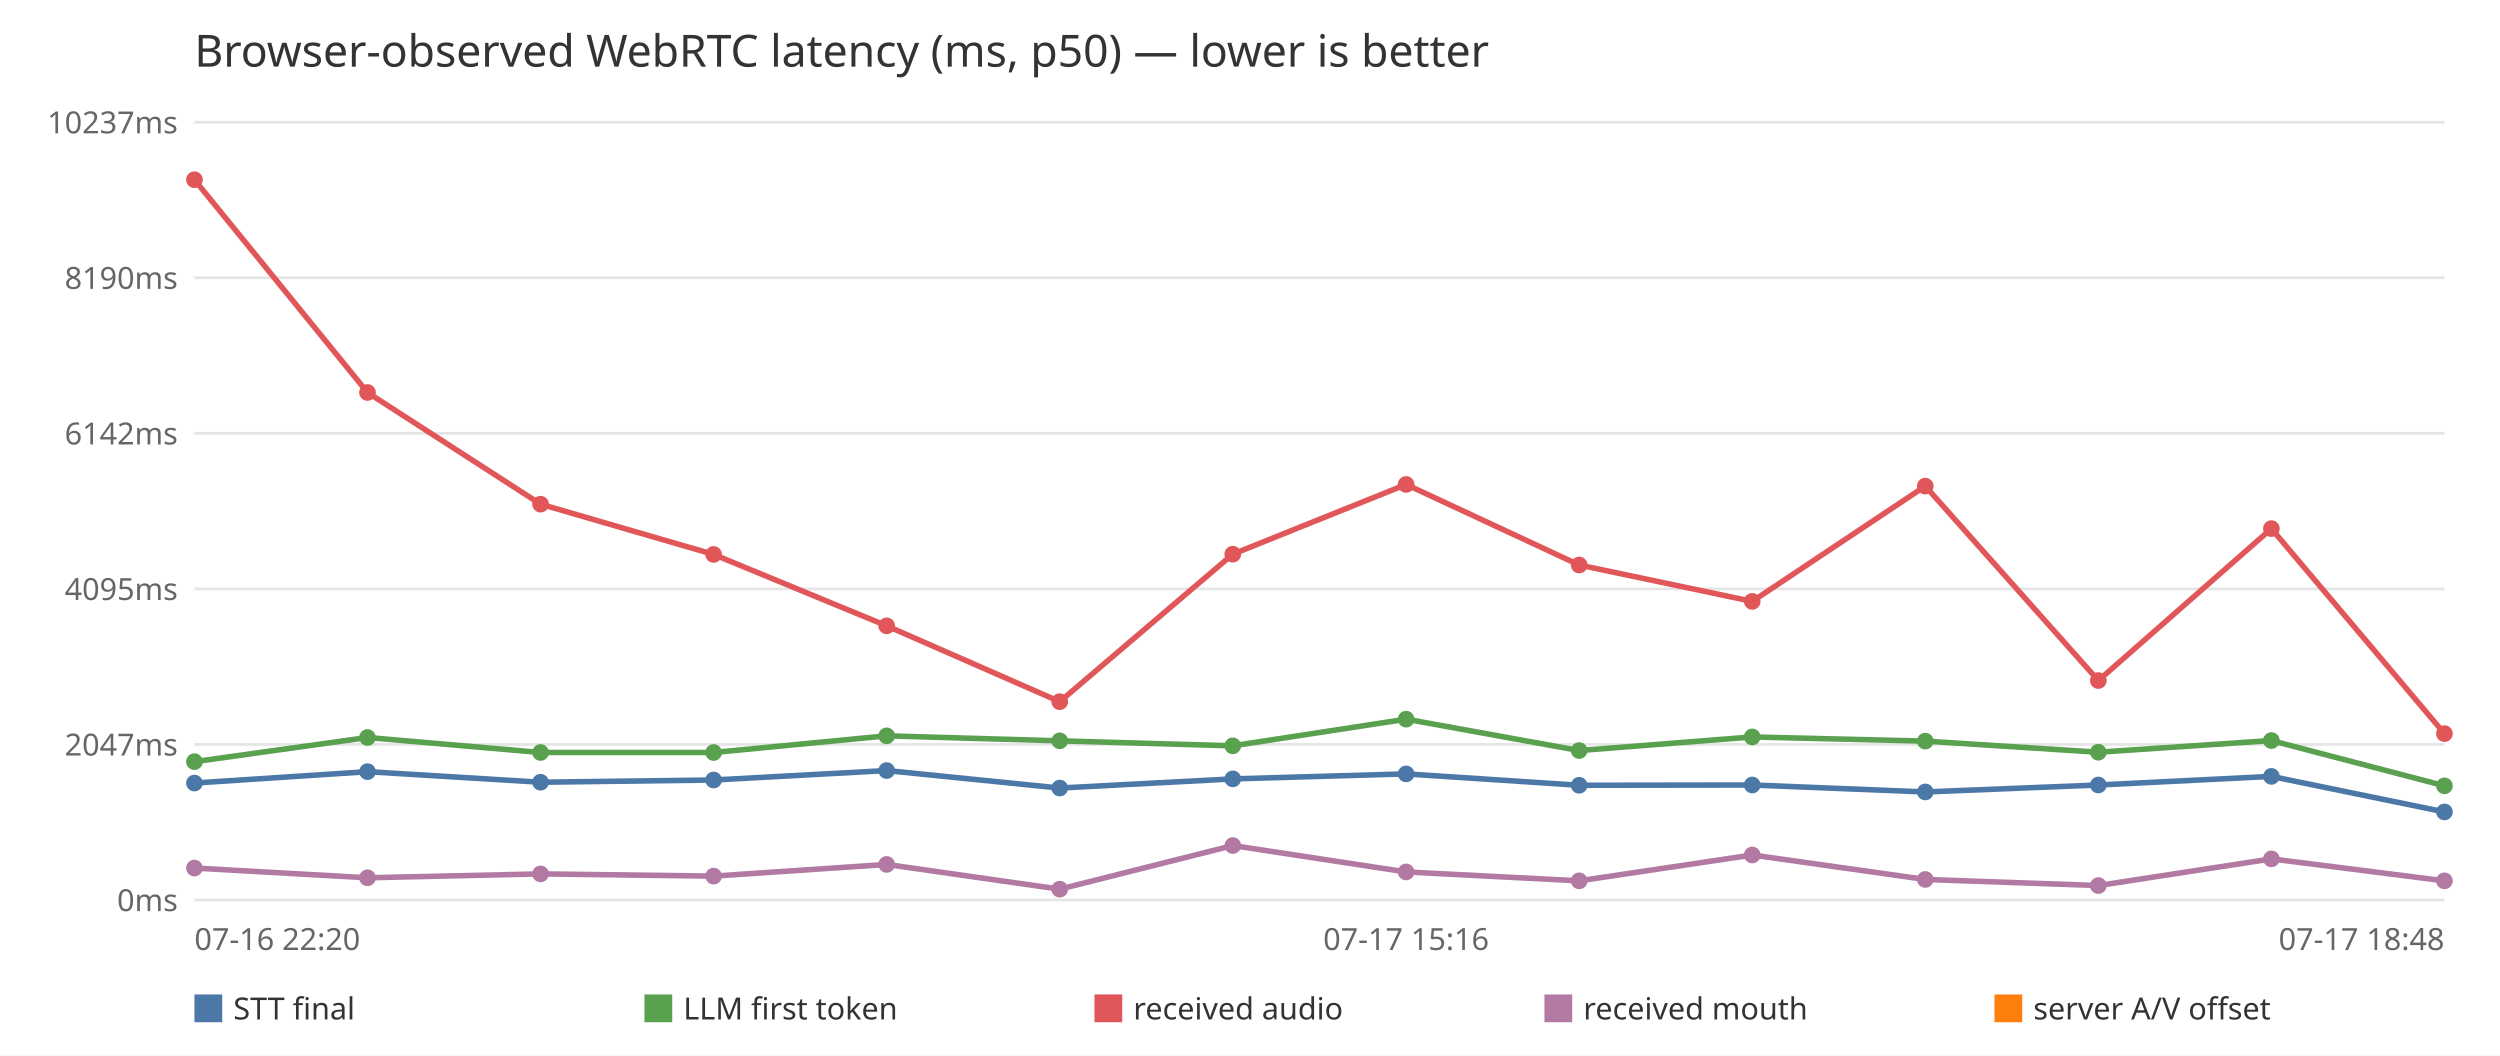
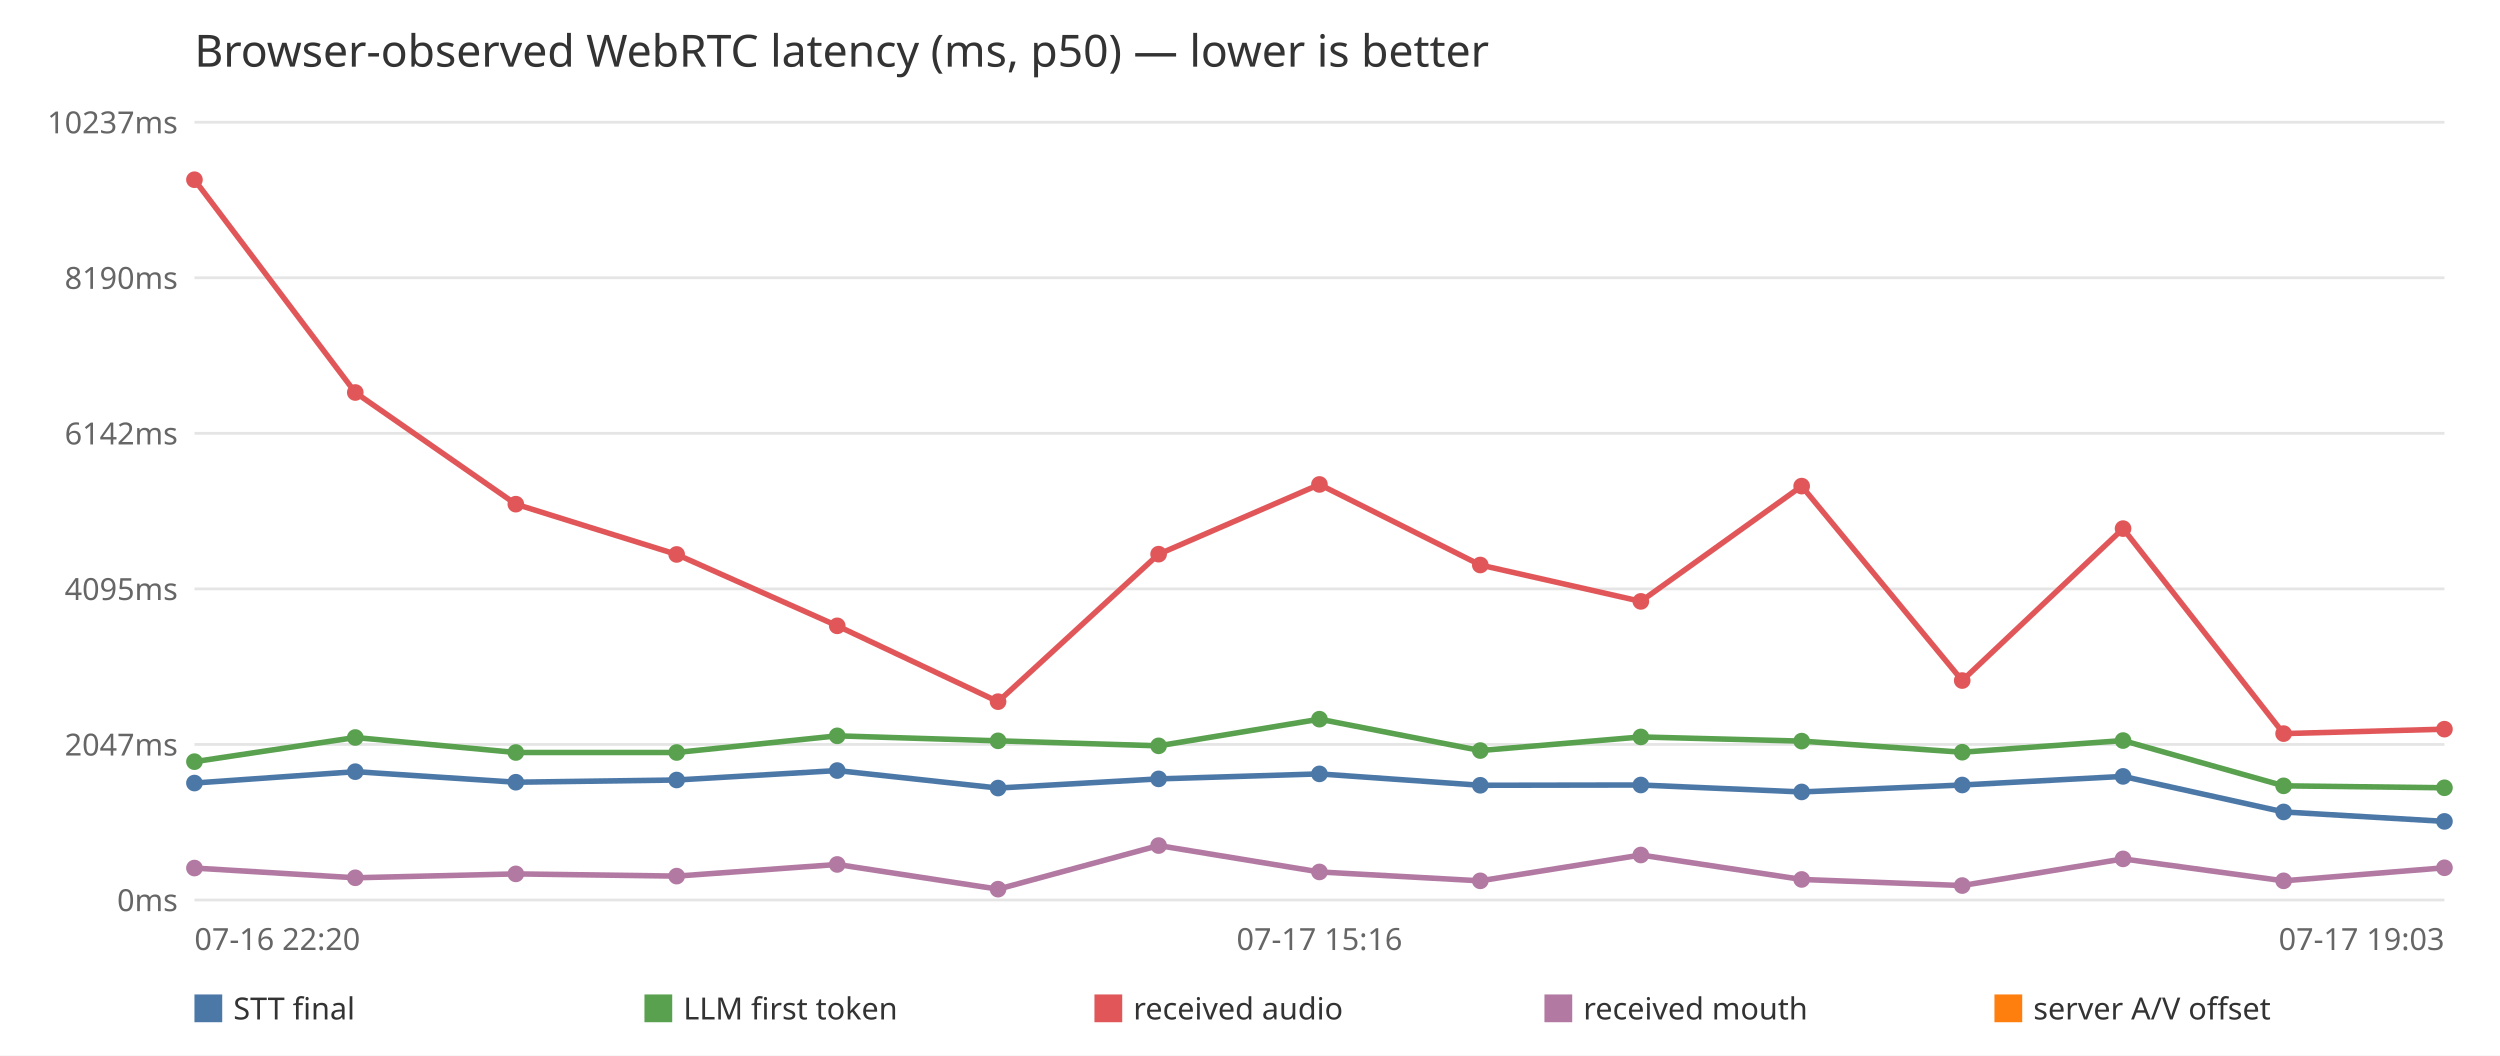
<svg xmlns="http://www.w3.org/2000/svg" width="900" height="380" viewBox="0 0 900 380" font-family="sans-serif">
  <rect width="900" height="380" fill="white" />
  <text x="70" y="24" font-size="16" fill="#333">Browser-observed WebRTC latency (ms, p50) — lower is better</text>
  <line x1="70" y1="324.0" x2="880" y2="324.0" stroke="#e5e5e5" />
  <text x="64" y="328.0" font-size="11" fill="#666" text-anchor="end">0ms</text>
  <line x1="70" y1="268.0" x2="880" y2="268.0" stroke="#e5e5e5" />
  <text x="64" y="272.0" font-size="11" fill="#666" text-anchor="end">2047ms</text>
  <line x1="70" y1="212.0" x2="880" y2="212.0" stroke="#e5e5e5" />
  <text x="64" y="216.0" font-size="11" fill="#666" text-anchor="end">4095ms</text>
  <line x1="70" y1="156.0" x2="880" y2="156.0" stroke="#e5e5e5" />
  <text x="64" y="160.0" font-size="11" fill="#666" text-anchor="end">6142ms</text>
  <line x1="70" y1="100.0" x2="880" y2="100.0" stroke="#e5e5e5" />
  <text x="64" y="104.0" font-size="11" fill="#666" text-anchor="end">8190ms</text>
  <line x1="70" y1="44.0" x2="880" y2="44.0" stroke="#e5e5e5" />
  <text x="64" y="48.0" font-size="11" fill="#666" text-anchor="end">10237ms</text>
  <text x="70.0" y="342" font-size="11" fill="#666" text-anchor="start">07-16 22:20</text>
-   <text x="506.2" y="342" font-size="11" fill="#666" text-anchor="middle">07-17 15:16</text>
-   <text x="880.0" y="342" font-size="11" fill="#666" text-anchor="end">07-17 18:48</text>
-   <polyline points="70.0,281.9 132.3,277.8 194.6,281.6 256.9,280.8 319.2,277.4 381.5,283.7 443.8,280.4 506.2,278.6 568.5,282.7 630.8,282.6 693.1,285.1 755.4,282.6 817.7,279.5 880.0,292.3" fill="none" stroke="#4c78a8" stroke-width="2" />
+   <text x="475.0" y="342" font-size="11" fill="#666" text-anchor="middle">07-17 15:16</text>
+   <text x="880.0" y="342" font-size="11" fill="#666" text-anchor="end">07-17 19:03</text>
+   <polyline points="70.0,281.9 127.9,277.8 185.7,281.6 243.6,280.8 301.4,277.4 359.3,283.7 417.1,280.4 475.0,278.6 532.9,282.7 590.7,282.6 648.6,285.1 706.4,282.6 764.3,279.5 822.1,292.3 880.0,295.7" fill="none" stroke="#4c78a8" stroke-width="2" />
  <circle cx="70.0" cy="281.9" r="3" fill="#4c78a8" />
-   <circle cx="132.3" cy="277.8" r="3" fill="#4c78a8" />
-   <circle cx="194.6" cy="281.6" r="3" fill="#4c78a8" />
-   <circle cx="256.9" cy="280.8" r="3" fill="#4c78a8" />
-   <circle cx="319.2" cy="277.4" r="3" fill="#4c78a8" />
-   <circle cx="381.5" cy="283.7" r="3" fill="#4c78a8" />
-   <circle cx="443.8" cy="280.4" r="3" fill="#4c78a8" />
-   <circle cx="506.2" cy="278.6" r="3" fill="#4c78a8" />
-   <circle cx="568.5" cy="282.7" r="3" fill="#4c78a8" />
-   <circle cx="630.8" cy="282.6" r="3" fill="#4c78a8" />
-   <circle cx="693.1" cy="285.1" r="3" fill="#4c78a8" />
-   <circle cx="755.4" cy="282.6" r="3" fill="#4c78a8" />
-   <circle cx="817.7" cy="279.5" r="3" fill="#4c78a8" />
-   <circle cx="880.0" cy="292.3" r="3" fill="#4c78a8" />
+   <circle cx="127.9" cy="277.8" r="3" fill="#4c78a8" />
+   <circle cx="185.7" cy="281.6" r="3" fill="#4c78a8" />
+   <circle cx="243.6" cy="280.8" r="3" fill="#4c78a8" />
+   <circle cx="301.4" cy="277.4" r="3" fill="#4c78a8" />
+   <circle cx="359.3" cy="283.7" r="3" fill="#4c78a8" />
+   <circle cx="417.1" cy="280.4" r="3" fill="#4c78a8" />
+   <circle cx="475.0" cy="278.6" r="3" fill="#4c78a8" />
+   <circle cx="532.9" cy="282.7" r="3" fill="#4c78a8" />
+   <circle cx="590.7" cy="282.6" r="3" fill="#4c78a8" />
+   <circle cx="648.6" cy="285.1" r="3" fill="#4c78a8" />
+   <circle cx="706.4" cy="282.6" r="3" fill="#4c78a8" />
+   <circle cx="764.3" cy="279.5" r="3" fill="#4c78a8" />
+   <circle cx="822.1" cy="292.3" r="3" fill="#4c78a8" />
+   <circle cx="880.0" cy="295.7" r="3" fill="#4c78a8" />
  <rect x="70.0" y="358" width="10" height="10" fill="#4c78a8" />
  <text x="84.0" y="367" font-size="11" fill="#333">STT final</text>
-   <polyline points="70.0,274.2 132.3,265.5 194.6,270.9 256.9,270.9 319.2,264.9 381.5,266.7 443.8,268.5 506.2,258.9 568.5,270.2 630.8,265.3 693.1,266.8 755.4,270.8 817.7,266.6 880.0,282.9" fill="none" stroke="#59a14f" stroke-width="2" />
+   <polyline points="70.0,274.2 127.9,265.5 185.7,270.9 243.6,270.9 301.4,264.9 359.3,266.7 417.1,268.5 475.0,258.9 532.9,270.2 590.7,265.3 648.6,266.8 706.4,270.8 764.3,266.6 822.1,282.9 880.0,283.6" fill="none" stroke="#59a14f" stroke-width="2" />
  <circle cx="70.0" cy="274.2" r="3" fill="#59a14f" />
-   <circle cx="132.3" cy="265.5" r="3" fill="#59a14f" />
-   <circle cx="194.6" cy="270.9" r="3" fill="#59a14f" />
-   <circle cx="256.9" cy="270.9" r="3" fill="#59a14f" />
-   <circle cx="319.2" cy="264.9" r="3" fill="#59a14f" />
-   <circle cx="381.5" cy="266.7" r="3" fill="#59a14f" />
-   <circle cx="443.8" cy="268.5" r="3" fill="#59a14f" />
-   <circle cx="506.2" cy="258.9" r="3" fill="#59a14f" />
-   <circle cx="568.5" cy="270.2" r="3" fill="#59a14f" />
-   <circle cx="630.8" cy="265.3" r="3" fill="#59a14f" />
-   <circle cx="693.1" cy="266.8" r="3" fill="#59a14f" />
-   <circle cx="755.4" cy="270.8" r="3" fill="#59a14f" />
-   <circle cx="817.7" cy="266.6" r="3" fill="#59a14f" />
-   <circle cx="880.0" cy="282.9" r="3" fill="#59a14f" />
+   <circle cx="127.9" cy="265.5" r="3" fill="#59a14f" />
+   <circle cx="185.7" cy="270.9" r="3" fill="#59a14f" />
+   <circle cx="243.6" cy="270.9" r="3" fill="#59a14f" />
+   <circle cx="301.4" cy="264.9" r="3" fill="#59a14f" />
+   <circle cx="359.3" cy="266.7" r="3" fill="#59a14f" />
+   <circle cx="417.1" cy="268.5" r="3" fill="#59a14f" />
+   <circle cx="475.0" cy="258.9" r="3" fill="#59a14f" />
+   <circle cx="532.9" cy="270.2" r="3" fill="#59a14f" />
+   <circle cx="590.7" cy="265.3" r="3" fill="#59a14f" />
+   <circle cx="648.6" cy="266.8" r="3" fill="#59a14f" />
+   <circle cx="706.4" cy="270.8" r="3" fill="#59a14f" />
+   <circle cx="764.3" cy="266.6" r="3" fill="#59a14f" />
+   <circle cx="822.1" cy="282.9" r="3" fill="#59a14f" />
+   <circle cx="880.0" cy="283.6" r="3" fill="#59a14f" />
  <rect x="232.0" y="358" width="10" height="10" fill="#59a14f" />
  <text x="246.0" y="367" font-size="11" fill="#333">LLM first token</text>
-   <polyline points="70.0,64.7 132.3,141.3 194.6,181.5 256.9,199.6 319.2,225.3 381.5,252.6 443.8,199.5 506.2,174.4 568.5,203.4 630.8,216.5 693.1,175.0 755.4,245.0 817.7,190.3 880.0,264.1" fill="none" stroke="#e15759" stroke-width="2" />
+   <polyline points="70.0,64.7 127.9,141.3 185.7,181.5 243.6,199.6 301.4,225.3 359.3,252.6 417.1,199.5 475.0,174.4 532.9,203.4 590.7,216.5 648.6,175.0 706.4,245.0 764.3,190.3 822.1,264.1 880.0,262.5" fill="none" stroke="#e15759" stroke-width="2" />
  <circle cx="70.0" cy="64.7" r="3" fill="#e15759" />
-   <circle cx="132.3" cy="141.3" r="3" fill="#e15759" />
-   <circle cx="194.6" cy="181.5" r="3" fill="#e15759" />
-   <circle cx="256.9" cy="199.6" r="3" fill="#e15759" />
-   <circle cx="319.2" cy="225.3" r="3" fill="#e15759" />
-   <circle cx="381.5" cy="252.6" r="3" fill="#e15759" />
-   <circle cx="443.8" cy="199.5" r="3" fill="#e15759" />
-   <circle cx="506.2" cy="174.4" r="3" fill="#e15759" />
-   <circle cx="568.5" cy="203.4" r="3" fill="#e15759" />
-   <circle cx="630.8" cy="216.5" r="3" fill="#e15759" />
-   <circle cx="693.1" cy="175.0" r="3" fill="#e15759" />
-   <circle cx="755.4" cy="245.0" r="3" fill="#e15759" />
-   <circle cx="817.7" cy="190.3" r="3" fill="#e15759" />
-   <circle cx="880.0" cy="264.1" r="3" fill="#e15759" />
+   <circle cx="127.9" cy="141.3" r="3" fill="#e15759" />
+   <circle cx="185.7" cy="181.5" r="3" fill="#e15759" />
+   <circle cx="243.6" cy="199.6" r="3" fill="#e15759" />
+   <circle cx="301.4" cy="225.3" r="3" fill="#e15759" />
+   <circle cx="359.3" cy="252.6" r="3" fill="#e15759" />
+   <circle cx="417.1" cy="199.5" r="3" fill="#e15759" />
+   <circle cx="475.0" cy="174.4" r="3" fill="#e15759" />
+   <circle cx="532.9" cy="203.4" r="3" fill="#e15759" />
+   <circle cx="590.7" cy="216.5" r="3" fill="#e15759" />
+   <circle cx="648.6" cy="175.0" r="3" fill="#e15759" />
+   <circle cx="706.4" cy="245.0" r="3" fill="#e15759" />
+   <circle cx="764.3" cy="190.3" r="3" fill="#e15759" />
+   <circle cx="822.1" cy="264.1" r="3" fill="#e15759" />
+   <circle cx="880.0" cy="262.5" r="3" fill="#e15759" />
  <rect x="394.0" y="358" width="10" height="10" fill="#e15759" />
  <text x="408.0" y="367" font-size="11" fill="#333">received audio</text>
-   <polyline points="70.0,312.5 132.3,316.0 194.6,314.6 256.9,315.4 319.2,311.2 381.5,320.1 443.8,304.4 506.2,313.9 568.5,317.1 630.8,307.8 693.1,316.6 755.4,318.8 817.7,309.2 880.0,317.1" fill="none" stroke="#b279a2" stroke-width="2" />
+   <polyline points="70.0,312.5 127.9,316.0 185.7,314.6 243.6,315.4 301.4,311.2 359.3,320.1 417.1,304.4 475.0,313.9 532.9,317.1 590.7,307.8 648.6,316.6 706.4,318.8 764.3,309.2 822.1,317.1 880.0,312.4" fill="none" stroke="#b279a2" stroke-width="2" />
  <circle cx="70.0" cy="312.5" r="3" fill="#b279a2" />
-   <circle cx="132.3" cy="316.0" r="3" fill="#b279a2" />
-   <circle cx="194.6" cy="314.6" r="3" fill="#b279a2" />
-   <circle cx="256.9" cy="315.4" r="3" fill="#b279a2" />
-   <circle cx="319.2" cy="311.2" r="3" fill="#b279a2" />
-   <circle cx="381.5" cy="320.1" r="3" fill="#b279a2" />
-   <circle cx="443.8" cy="304.4" r="3" fill="#b279a2" />
-   <circle cx="506.2" cy="313.9" r="3" fill="#b279a2" />
-   <circle cx="568.5" cy="317.1" r="3" fill="#b279a2" />
-   <circle cx="630.8" cy="307.8" r="3" fill="#b279a2" />
-   <circle cx="693.1" cy="316.6" r="3" fill="#b279a2" />
-   <circle cx="755.4" cy="318.8" r="3" fill="#b279a2" />
-   <circle cx="817.7" cy="309.2" r="3" fill="#b279a2" />
-   <circle cx="880.0" cy="317.1" r="3" fill="#b279a2" />
+   <circle cx="127.9" cy="316.0" r="3" fill="#b279a2" />
+   <circle cx="185.7" cy="314.6" r="3" fill="#b279a2" />
+   <circle cx="243.6" cy="315.4" r="3" fill="#b279a2" />
+   <circle cx="301.4" cy="311.2" r="3" fill="#b279a2" />
+   <circle cx="359.3" cy="320.1" r="3" fill="#b279a2" />
+   <circle cx="417.1" cy="304.4" r="3" fill="#b279a2" />
+   <circle cx="475.0" cy="313.9" r="3" fill="#b279a2" />
+   <circle cx="532.9" cy="317.1" r="3" fill="#b279a2" />
+   <circle cx="590.7" cy="307.8" r="3" fill="#b279a2" />
+   <circle cx="648.6" cy="316.6" r="3" fill="#b279a2" />
+   <circle cx="706.4" cy="318.8" r="3" fill="#b279a2" />
+   <circle cx="764.3" cy="309.2" r="3" fill="#b279a2" />
+   <circle cx="822.1" cy="317.1" r="3" fill="#b279a2" />
+   <circle cx="880.0" cy="312.4" r="3" fill="#b279a2" />
  <rect x="556.0" y="358" width="10" height="10" fill="#b279a2" />
  <text x="570.0" y="367" font-size="11" fill="#333">received mouth</text>
  <rect x="718.0" y="358" width="10" height="10" fill="#ff7f0e" />
  <text x="732.0" y="367" font-size="11" fill="#333">server A/V offset</text>
</svg>
